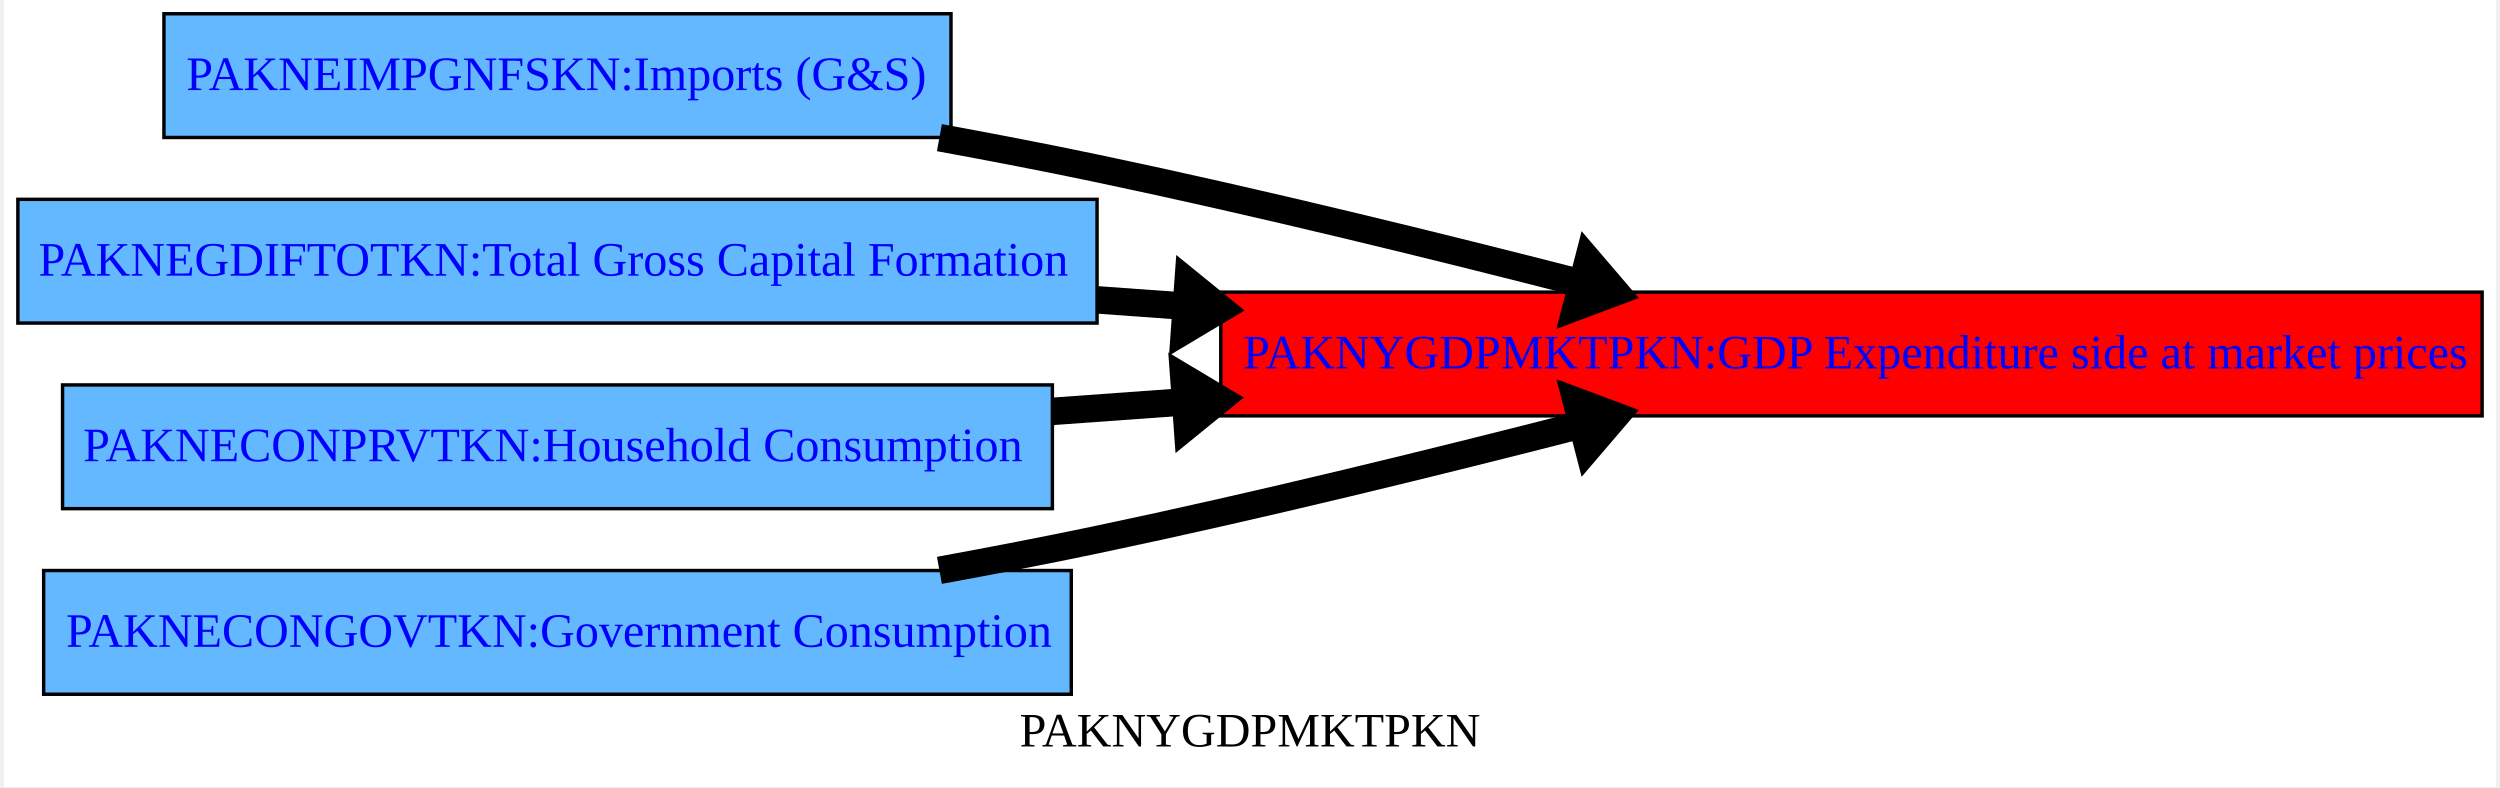
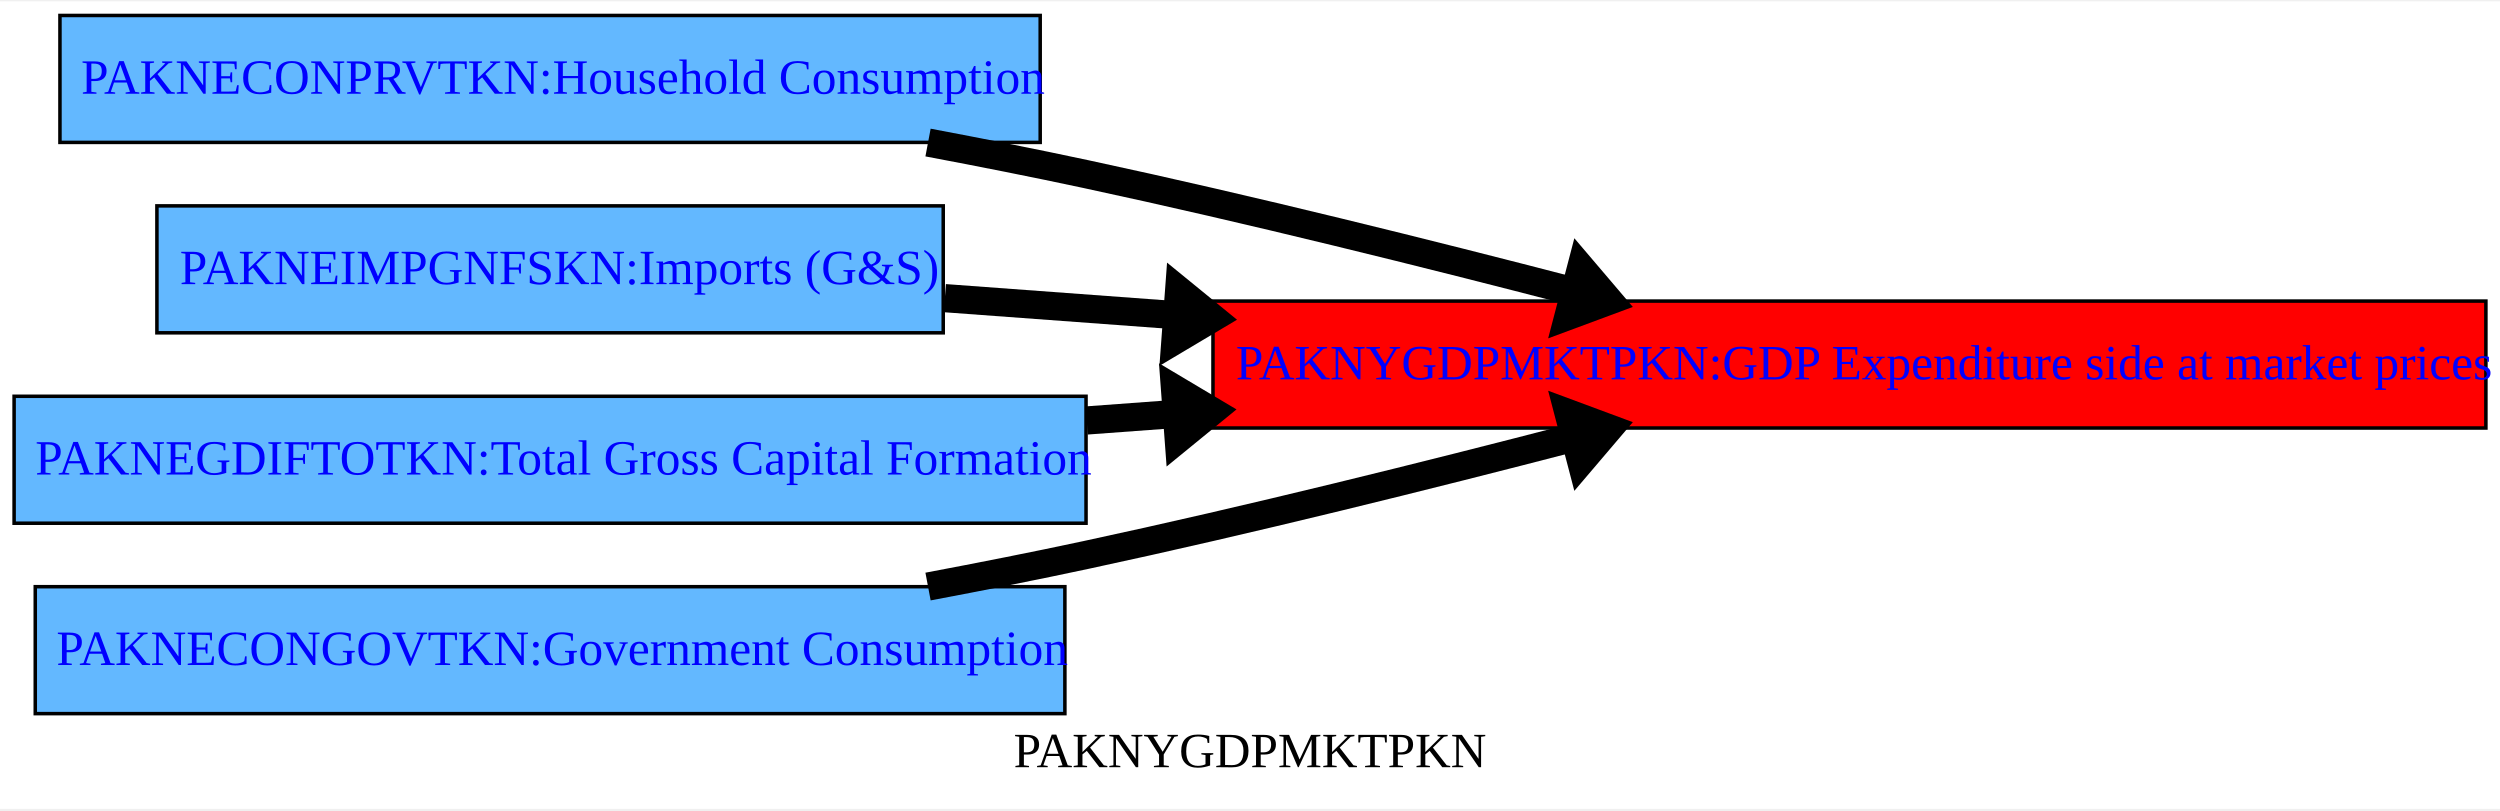
- <svg xmlns="http://www.w3.org/2000/svg" xmlns:xlink="http://www.w3.org/1999/xlink" width="432pt" height="136pt" viewBox="0.00 0.00 432.00 136.45">
-   <g id="graph0" class="graph" transform="scale(0.595862 0.595862) rotate(0) translate(4 225)">
-     <polygon fill="white" stroke="none" points="-4,4 -4,-225 721,-225 721,4 -4,4" />
-     <text text-anchor="middle" x="358.5" y="-7.8" font-family="Times New Roman,serif" font-size="14.00">PAKNYGDPMKTPKN</text>
+ <svg xmlns="http://www.w3.org/2000/svg" xmlns:xlink="http://www.w3.org/1999/xlink" width="432pt" height="140pt" viewBox="0.00 0.00 432.00 139.53">
+   <g id="graph0" class="graph" transform="scale(0.609309 0.609309) rotate(0) translate(4 225)">
+     <polygon fill="white" stroke="transparent" points="-4,4 -4,-225 705,-225 705,4 -4,4" />
+     <text text-anchor="middle" x="350.5" y="-7.8" font-family="Times New Roman,serif" font-size="14.00">PAKNYGDPMKTPKN</text>
    <g id="node1" class="node">
      <g id="a_node1">
-         <a xlink:title="Imports (G&amp;S) FRML &lt;Z,EXO&gt; PAKNEIMPGNFSKN = (PAKNEIMPGNFSKN(-1)*EXP(-PAKNEIMPGNFSKN_A+ (-0.324143718656754*(LOG(PAKNEIMPGNFSKN(-1))-LOG(PAKNEGDETTOTKN(-1))+0.8*LOG(PAKNEIMPGNFSXN(-1)/PAKNYGDPFCSTXN(-1)))-0.583459272245018+1*((LOG(PAKNEGDETTOTKN))-(LOG(PAKNEGDETTOTKN(-1))))-0.0921874580409631*((LOG(PAKNEIMPGNFSXN/PAKNYGDPFCSTXN))-(LOG(PAKNEIMPGNFSXN(-1)/PAKNYGDPFCSTXN(-1))))-0.0361746331863615*DURING_2012) )) * (1-PAKNEIMPGNFSKN_D)+ PAKNEIMPGNFSKN_X*PAKNEIMPGNFSKN_D  $">
-           <polygon fill="#63b8ff" stroke="black" points="271.5,-221 42.5,-221 42.5,-185 271.5,-185 271.5,-221" />
-           <text text-anchor="start" x="49" y="-198.8" font-family="Times New Roman,serif" font-size="14.00" fill="blue">PAKNEIMPGNFSKN:Imports (G&amp;S)</text>
+         <a xlink:title="Household Consumption FRML &lt;Z,EXO&gt; PAKNECONPRVTKN = (PAKNECONPRVTKN(-1)*EXP(-PAKNECONPRVTKN_A+ (-0.2*(LOG(PAKNECONPRVTKN(-1))-LOG((PAKNYYWBTOTLCN(-1)*(1-PAKGGREVDRCTXN(-1)/100))/PAKNECONPRVTXN(-1)))+1*((LOG((PAKNYYWBTOTLCN*(1-PAKGGREVDRCTXN/100))/PAKNECONPRVTXN))-(LOG((PAKNYYWBTOTLCN(-1)*(1-PAKGGREVDRCTXN(-1)/100))/PAKNECONPRVTXN(-1))))+0.0303228629698929+0.0163839011059956*DURING_2010-0.3*(PAKFMLBLPOLYXN/100-((LOG(PAKNECONPRVTXN))-(LOG(PAKNECONPRVTXN(-1)))))) )) * (1-PAKNECONPRVTKN_D)+ PAKNECONPRVTKN_X*PAKNECONPRVTKN_D  $">
+           <polygon fill="#63b8ff" stroke="black" points="291,-221 13,-221 13,-185 291,-185 291,-221" />
+           <text text-anchor="start" x="19" y="-198.8" font-family="Times New Roman,serif" font-size="14.00" fill="blue">PAKNECONPRVTKN:Household Consumption</text>
        </a>
      </g>
    </g>
-     <g id="node4" class="node">
-       <g id="a_node4">
+     <g id="node2" class="node">
+       <g id="a_node2">
        <a xlink:title="GDP Expenditure side at market prices FRML  &lt;&gt; PAKNYGDPMKTPKN = PAKNECONPRVTKN+PAKNECONGOVTKN+PAKNEGDIFTOTKN+PAKNEGDISTKBKN+PAKNEEXPGNFSKN-PAKNEIMPGNFSKN+PAKNYGDPDISCKN+PAKADAP*PAKDISPREPKN $">
-           <polygon fill="red" stroke="black" points="717,-140 350,-140 350,-104 717,-104 717,-140" />
-           <text text-anchor="start" x="356.5" y="-117.8" font-family="Times New Roman,serif" font-size="14.00" fill="blue">PAKNYGDPMKTPKN:GDP Expenditure side at market prices</text>
+           <polygon fill="red" stroke="black" points="701,-140 340,-140 340,-104 701,-104 701,-140" />
+           <text text-anchor="start" x="346.5" y="-117.8" font-family="Times New Roman,serif" font-size="14.00" fill="blue">PAKNYGDPMKTPKN:GDP Expenditure side at market prices</text>
+         </a>
+       </g>
+     </g>
+     <g id="edge1" class="edge">
+       <g id="a_edge1">
+         <a xlink:href="bogus" xlink:title=" PAKNECONPRVTKN -&gt; PAKNYGDPMKTPKN Min. att. -1557%  max: 290%">
+           <path fill="none" stroke="black" stroke-width="8" d="M259.19,-184.96C274.27,-182.12 289.55,-179.1 304,-176 350.16,-166.1 401.45,-153.32 442.41,-142.68" />
+           <polygon fill="black" stroke="black" stroke-width="8" points="444.41,-149.39 452.32,-140.1 440.87,-135.85 444.41,-149.39" />
+         </a>
+       </g>
+     </g>
+     <g id="node3" class="node">
+       <g id="a_node3">
+         <a xlink:title="Imports (G&amp;S) FRML &lt;Z,EXO&gt; PAKNEIMPGNFSKN = (PAKNEIMPGNFSKN(-1)*EXP(-PAKNEIMPGNFSKN_A+ (-0.324143718656754*(LOG(PAKNEIMPGNFSKN(-1))-LOG(PAKNEGDETTOTKN(-1))+0.8*LOG(PAKNEIMPGNFSXN(-1)/PAKNYGDPFCSTXN(-1)))-0.583459272245018+1*((LOG(PAKNEGDETTOTKN))-(LOG(PAKNEGDETTOTKN(-1))))-0.0921874580409631*((LOG(PAKNEIMPGNFSXN/PAKNYGDPFCSTXN))-(LOG(PAKNEIMPGNFSXN(-1)/PAKNYGDPFCSTXN(-1))))-0.0361746331863615*DURING_2012) )) * (1-PAKNEIMPGNFSKN_D)+ PAKNEIMPGNFSKN_X*PAKNEIMPGNFSKN_D  $">
+           <polygon fill="#63b8ff" stroke="black" points="263.5,-167 40.5,-167 40.5,-131 263.5,-131 263.5,-167" />
+           <text text-anchor="start" x="47" y="-144.8" font-family="Times New Roman,serif" font-size="14.00" fill="blue">PAKNEIMPGNFSKN:Imports (G&amp;S)</text>
        </a>
      </g>
    </g>
    <g id="edge3" class="edge">
      <g id="a_edge3">
        <a xlink:href="bogus" xlink:title=" PAKNEIMPGNFSKN -&gt; PAKNYGDPMKTPKN Min. att. -46%  max: 456%">
-           <path fill="none" stroke="black" stroke-width="8" d="M268.13,-184.945C283.566,-182.121 299.205,-179.104 314,-176 361.088,-166.119 413.426,-153.251 455.071,-142.555" />
-           <polygon fill="black" stroke="black" stroke-width="8" points="456.938,-149.303 464.873,-140.027 453.442,-135.747 456.938,-149.303" />
+           <path fill="none" stroke="black" stroke-width="8" d="M263.96,-140.83C284.88,-139.28 307.3,-137.63 329.85,-135.97" />
+           <polygon fill="black" stroke="black" stroke-width="8" points="330.4,-142.95 339.86,-135.23 329.37,-128.99 330.4,-142.95" />
        </a>
      </g>
    </g>
-     <g id="node2" class="node">
-       <g id="a_node2">
+     <g id="node4" class="node">
+       <g id="a_node4">
        <a xlink:title="Total Gross Capital Formation FRML  &lt;&gt; PAKNEGDIFTOTKN = PAKNEGDIFGOVKN+PAKNEGDIFPRVKN $">
-           <polygon fill="#63b8ff" stroke="black" points="314,-167 0,-167 0,-131 314,-131 314,-167" />
-           <text text-anchor="start" x="6" y="-144.8" font-family="Times New Roman,serif" font-size="14.00" fill="blue">PAKNEGDIFTOTKN:Total Gross Capital Formation</text>
+           <polygon fill="#63b8ff" stroke="black" points="304,-113 0,-113 0,-77 304,-77 304,-113" />
+           <text text-anchor="start" x="6" y="-90.8" font-family="Times New Roman,serif" font-size="14.00" fill="blue">PAKNEGDIFTOTKN:Total Gross Capital Formation</text>
        </a>
      </g>
    </g>
-     <g id="edge1" class="edge">
-       <g id="a_edge1">
+     <g id="edge4" class="edge">
+       <g id="a_edge4">
        <a xlink:href="bogus" xlink:title=" PAKNEGDIFTOTKN -&gt; PAKNYGDPMKTPKN Min. att. -36%  max: 366%">
-           <path fill="none" stroke="black" stroke-width="8" d="M314.11,-137.745C322.621,-137.131 331.22,-136.512 339.835,-135.89" />
-           <polygon fill="black" stroke="black" stroke-width="8" points="340.479,-142.862 349.95,-135.161 339.472,-128.898 340.479,-142.862" />
-         </a>
-       </g>
-     </g>
-     <g id="node3" class="node">
-       <g id="a_node3">
-         <a xlink:title="Household Consumption FRML &lt;Z,EXO&gt; PAKNECONPRVTKN = (PAKNECONPRVTKN(-1)*EXP(-PAKNECONPRVTKN_A+ (-0.2*(LOG(PAKNECONPRVTKN(-1))-LOG((PAKNYYWBTOTLCN(-1)*(1-PAKGGREVDRCTXN(-1)/100))/PAKNECONPRVTXN(-1)))+1*((LOG((PAKNYYWBTOTLCN*(1-PAKGGREVDRCTXN/100))/PAKNECONPRVTXN))-(LOG((PAKNYYWBTOTLCN(-1)*(1-PAKGGREVDRCTXN(-1)/100))/PAKNECONPRVTXN(-1))))+0.0303228629698929+0.0163839011059956*DURING_2010-0.3*(PAKFMLBLPOLYXN/100-((LOG(PAKNECONPRVTXN))-(LOG(PAKNECONPRVTXN(-1)))))) )) * (1-PAKNECONPRVTKN_D)+ PAKNECONPRVTKN_X*PAKNECONPRVTKN_D  $">
-           <polygon fill="#63b8ff" stroke="black" points="301,-113 13,-113 13,-77 301,-77 301,-113" />
-           <text text-anchor="start" x="19" y="-90.8" font-family="Times New Roman,serif" font-size="14.00" fill="blue">PAKNECONPRVTKN:Household Consumption</text>
-         </a>
-       </g>
-     </g>
-     <g id="edge2" class="edge">
-       <g id="a_edge2">
-         <a xlink:href="bogus" xlink:title=" PAKNECONPRVTKN -&gt; PAKNYGDPMKTPKN Min. att. -1557%  max: 290%">
-           <path fill="none" stroke="black" stroke-width="8" d="M301.185,-105.323C313.731,-106.228 326.557,-107.152 339.419,-108.08" />
-           <polygon fill="black" stroke="black" stroke-width="8" points="339.26,-115.086 349.738,-108.824 340.267,-101.122 339.26,-115.086" />
+           <path fill="none" stroke="black" stroke-width="8" d="M304.19,-106.14C312.62,-106.76 321.14,-107.39 329.69,-108.02" />
+           <polygon fill="black" stroke="black" stroke-width="8" points="329.24,-115 339.72,-108.76 330.27,-101.04 329.24,-115" />
        </a>
      </g>
    </g>
    <g id="node5" class="node">
      <g id="a_node5">
        <a xlink:title="Government Consumption FRML  &lt;&gt; PAKNECONGOVTKN = PAKNECONGOVTCN/PAKNECONGOVTXN $">
-           <polygon fill="#63b8ff" stroke="black" points="306.5,-59 7.5,-59 7.5,-23 306.5,-23 306.5,-59" />
-           <text text-anchor="start" x="14" y="-36.8" font-family="Times New Roman,serif" font-size="14.00" fill="blue">PAKNECONGOVTKN:Government Consumption</text>
+           <polygon fill="#63b8ff" stroke="black" points="298,-59 6,-59 6,-23 298,-23 298,-59" />
+           <text text-anchor="start" x="12" y="-36.8" font-family="Times New Roman,serif" font-size="14.00" fill="blue">PAKNECONGOVTKN:Government Consumption</text>
        </a>
      </g>
    </g>
-     <g id="edge4" class="edge">
-       <g id="a_edge4">
+     <g id="edge2" class="edge">
+       <g id="a_edge2">
        <a xlink:href="bogus" xlink:title=" PAKNECONGOVTKN -&gt; PAKNYGDPMKTPKN Min. att. -108%  max: 835%">
-           <path fill="none" stroke="black" stroke-width="8" d="M268.13,-59.055C283.566,-61.879 299.205,-64.895 314,-68 361.088,-77.88 413.426,-90.749 455.071,-101.445" />
-           <polygon fill="black" stroke="black" stroke-width="8" points="453.442,-108.253 464.873,-103.973 456.938,-94.697 453.442,-108.253" />
+           <path fill="none" stroke="black" stroke-width="8" d="M259.19,-59.04C274.27,-61.88 289.55,-64.9 304,-68 350.16,-77.9 401.45,-90.68 442.41,-101.32" />
+           <polygon fill="black" stroke="black" stroke-width="8" points="440.87,-108.15 452.32,-103.9 444.41,-94.61 440.87,-108.15" />
        </a>
      </g>
    </g>
  </g>
</svg>
